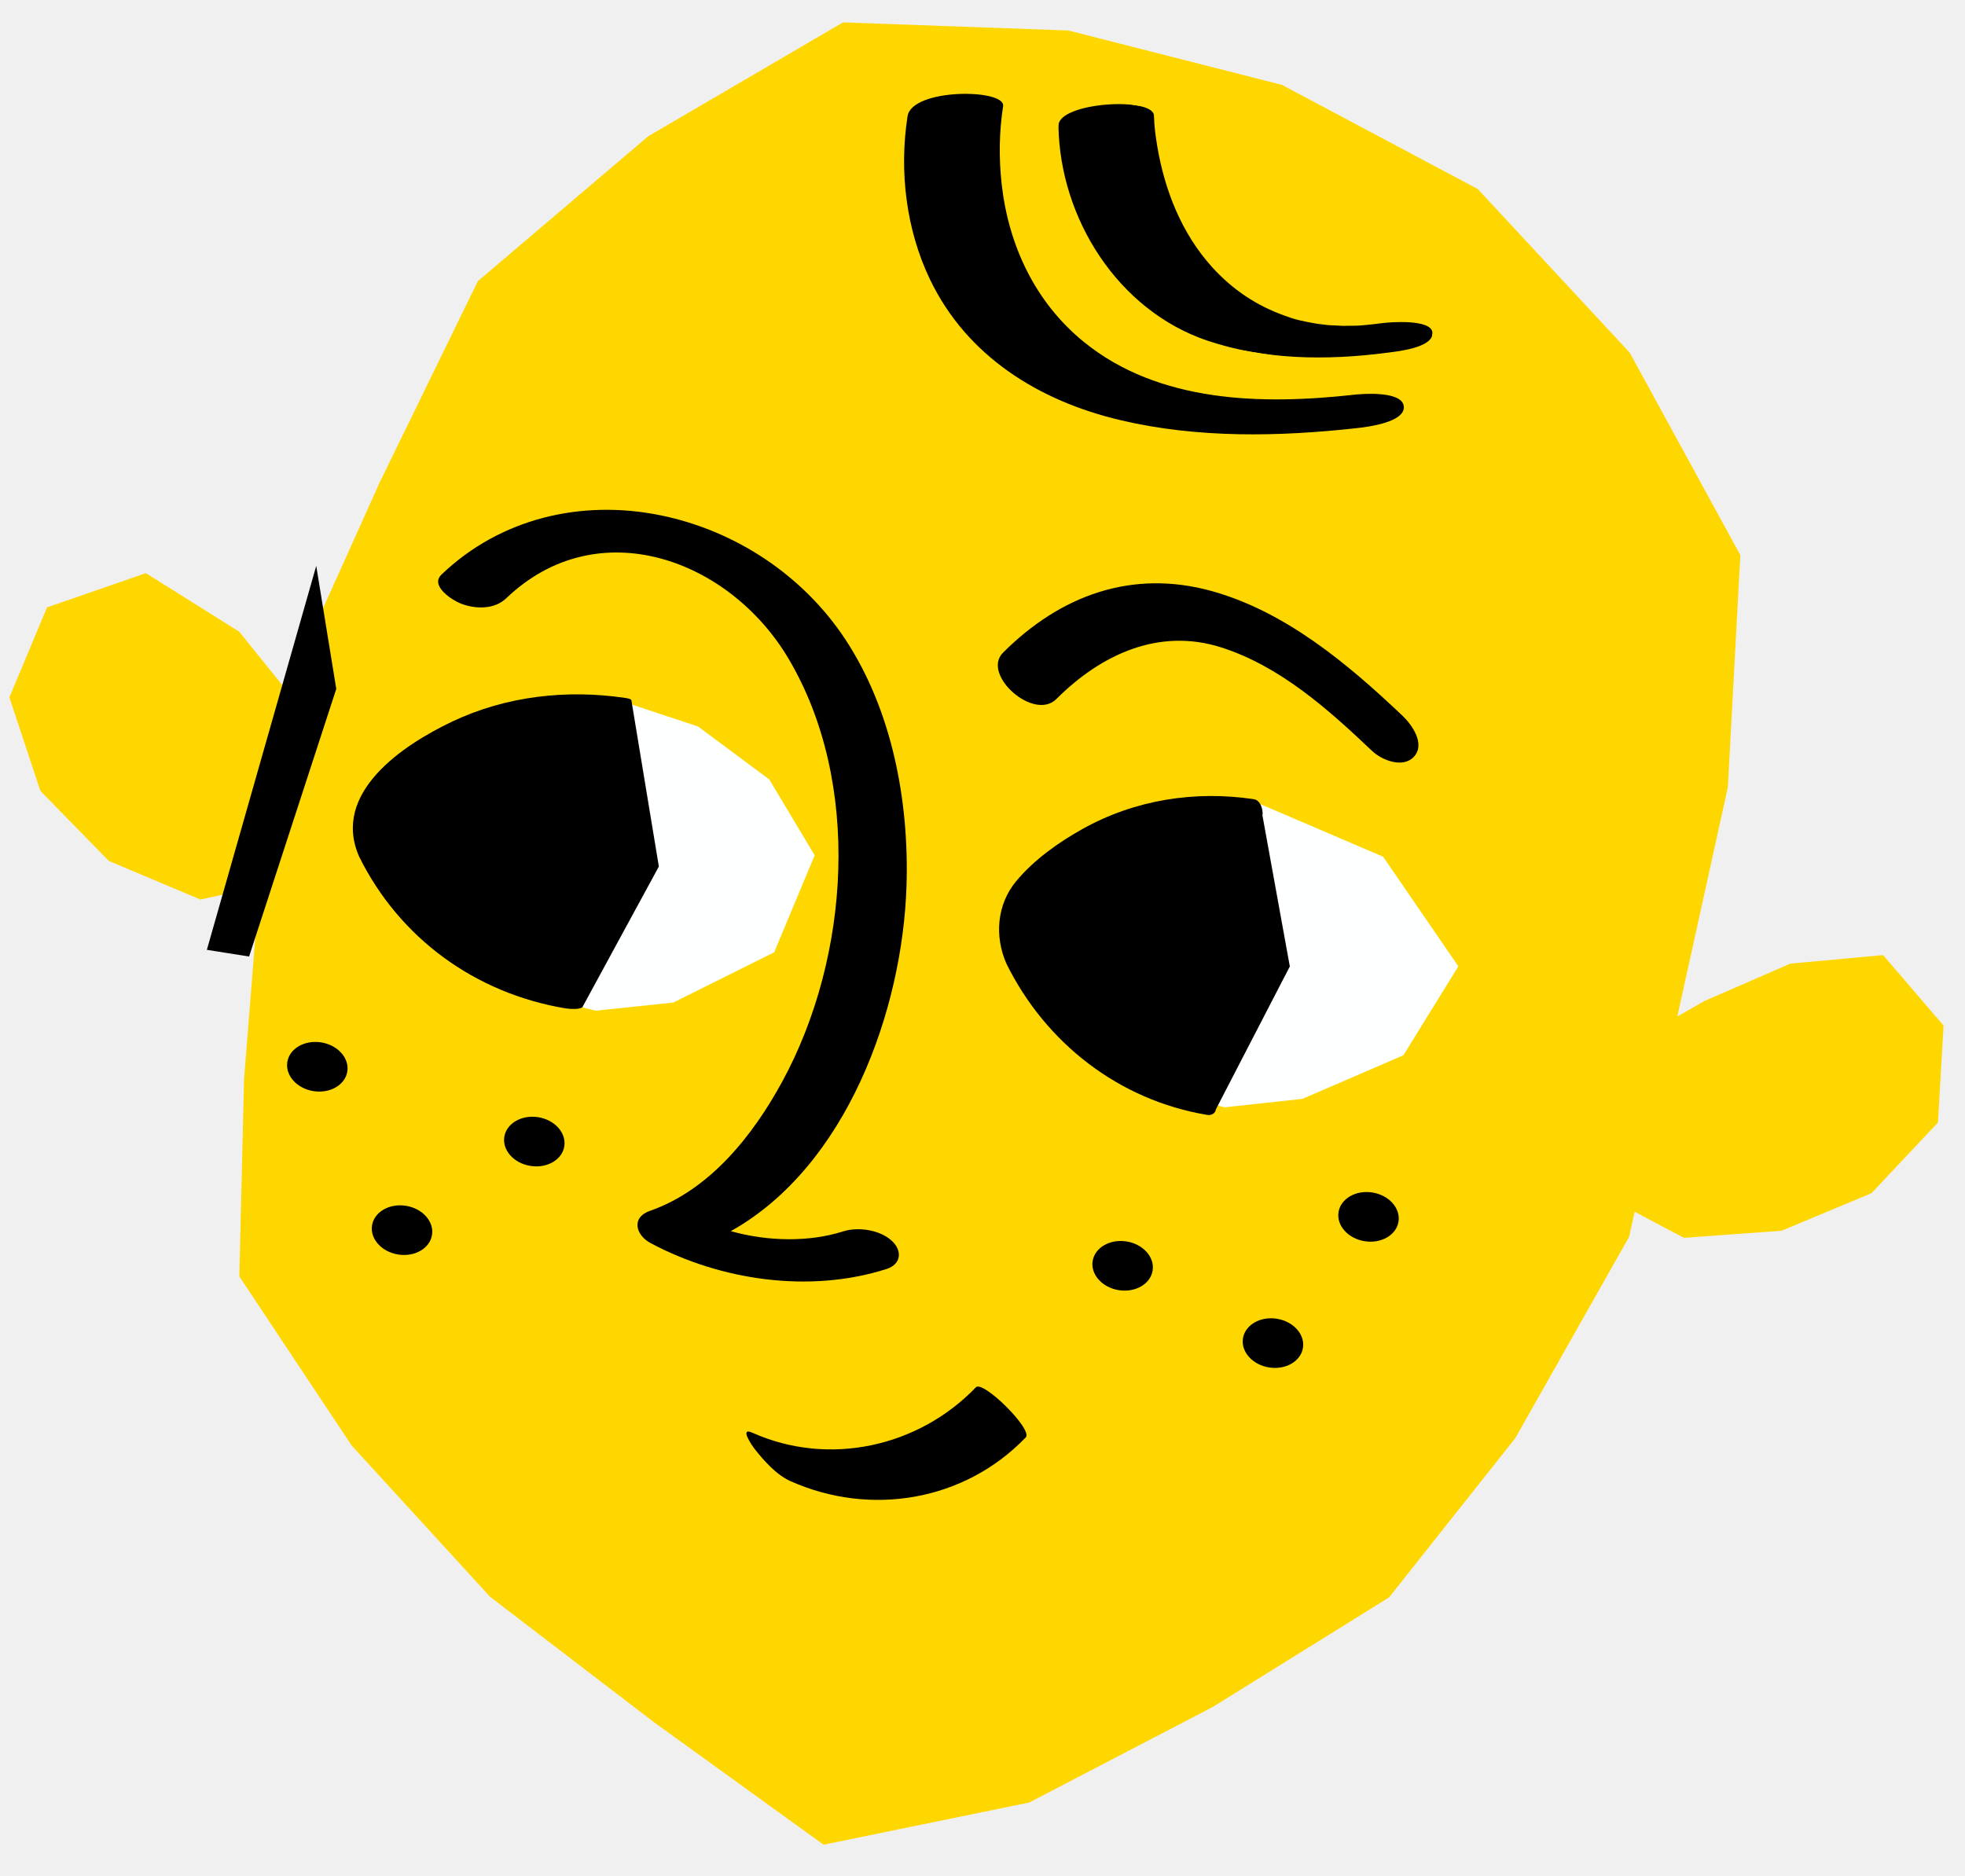
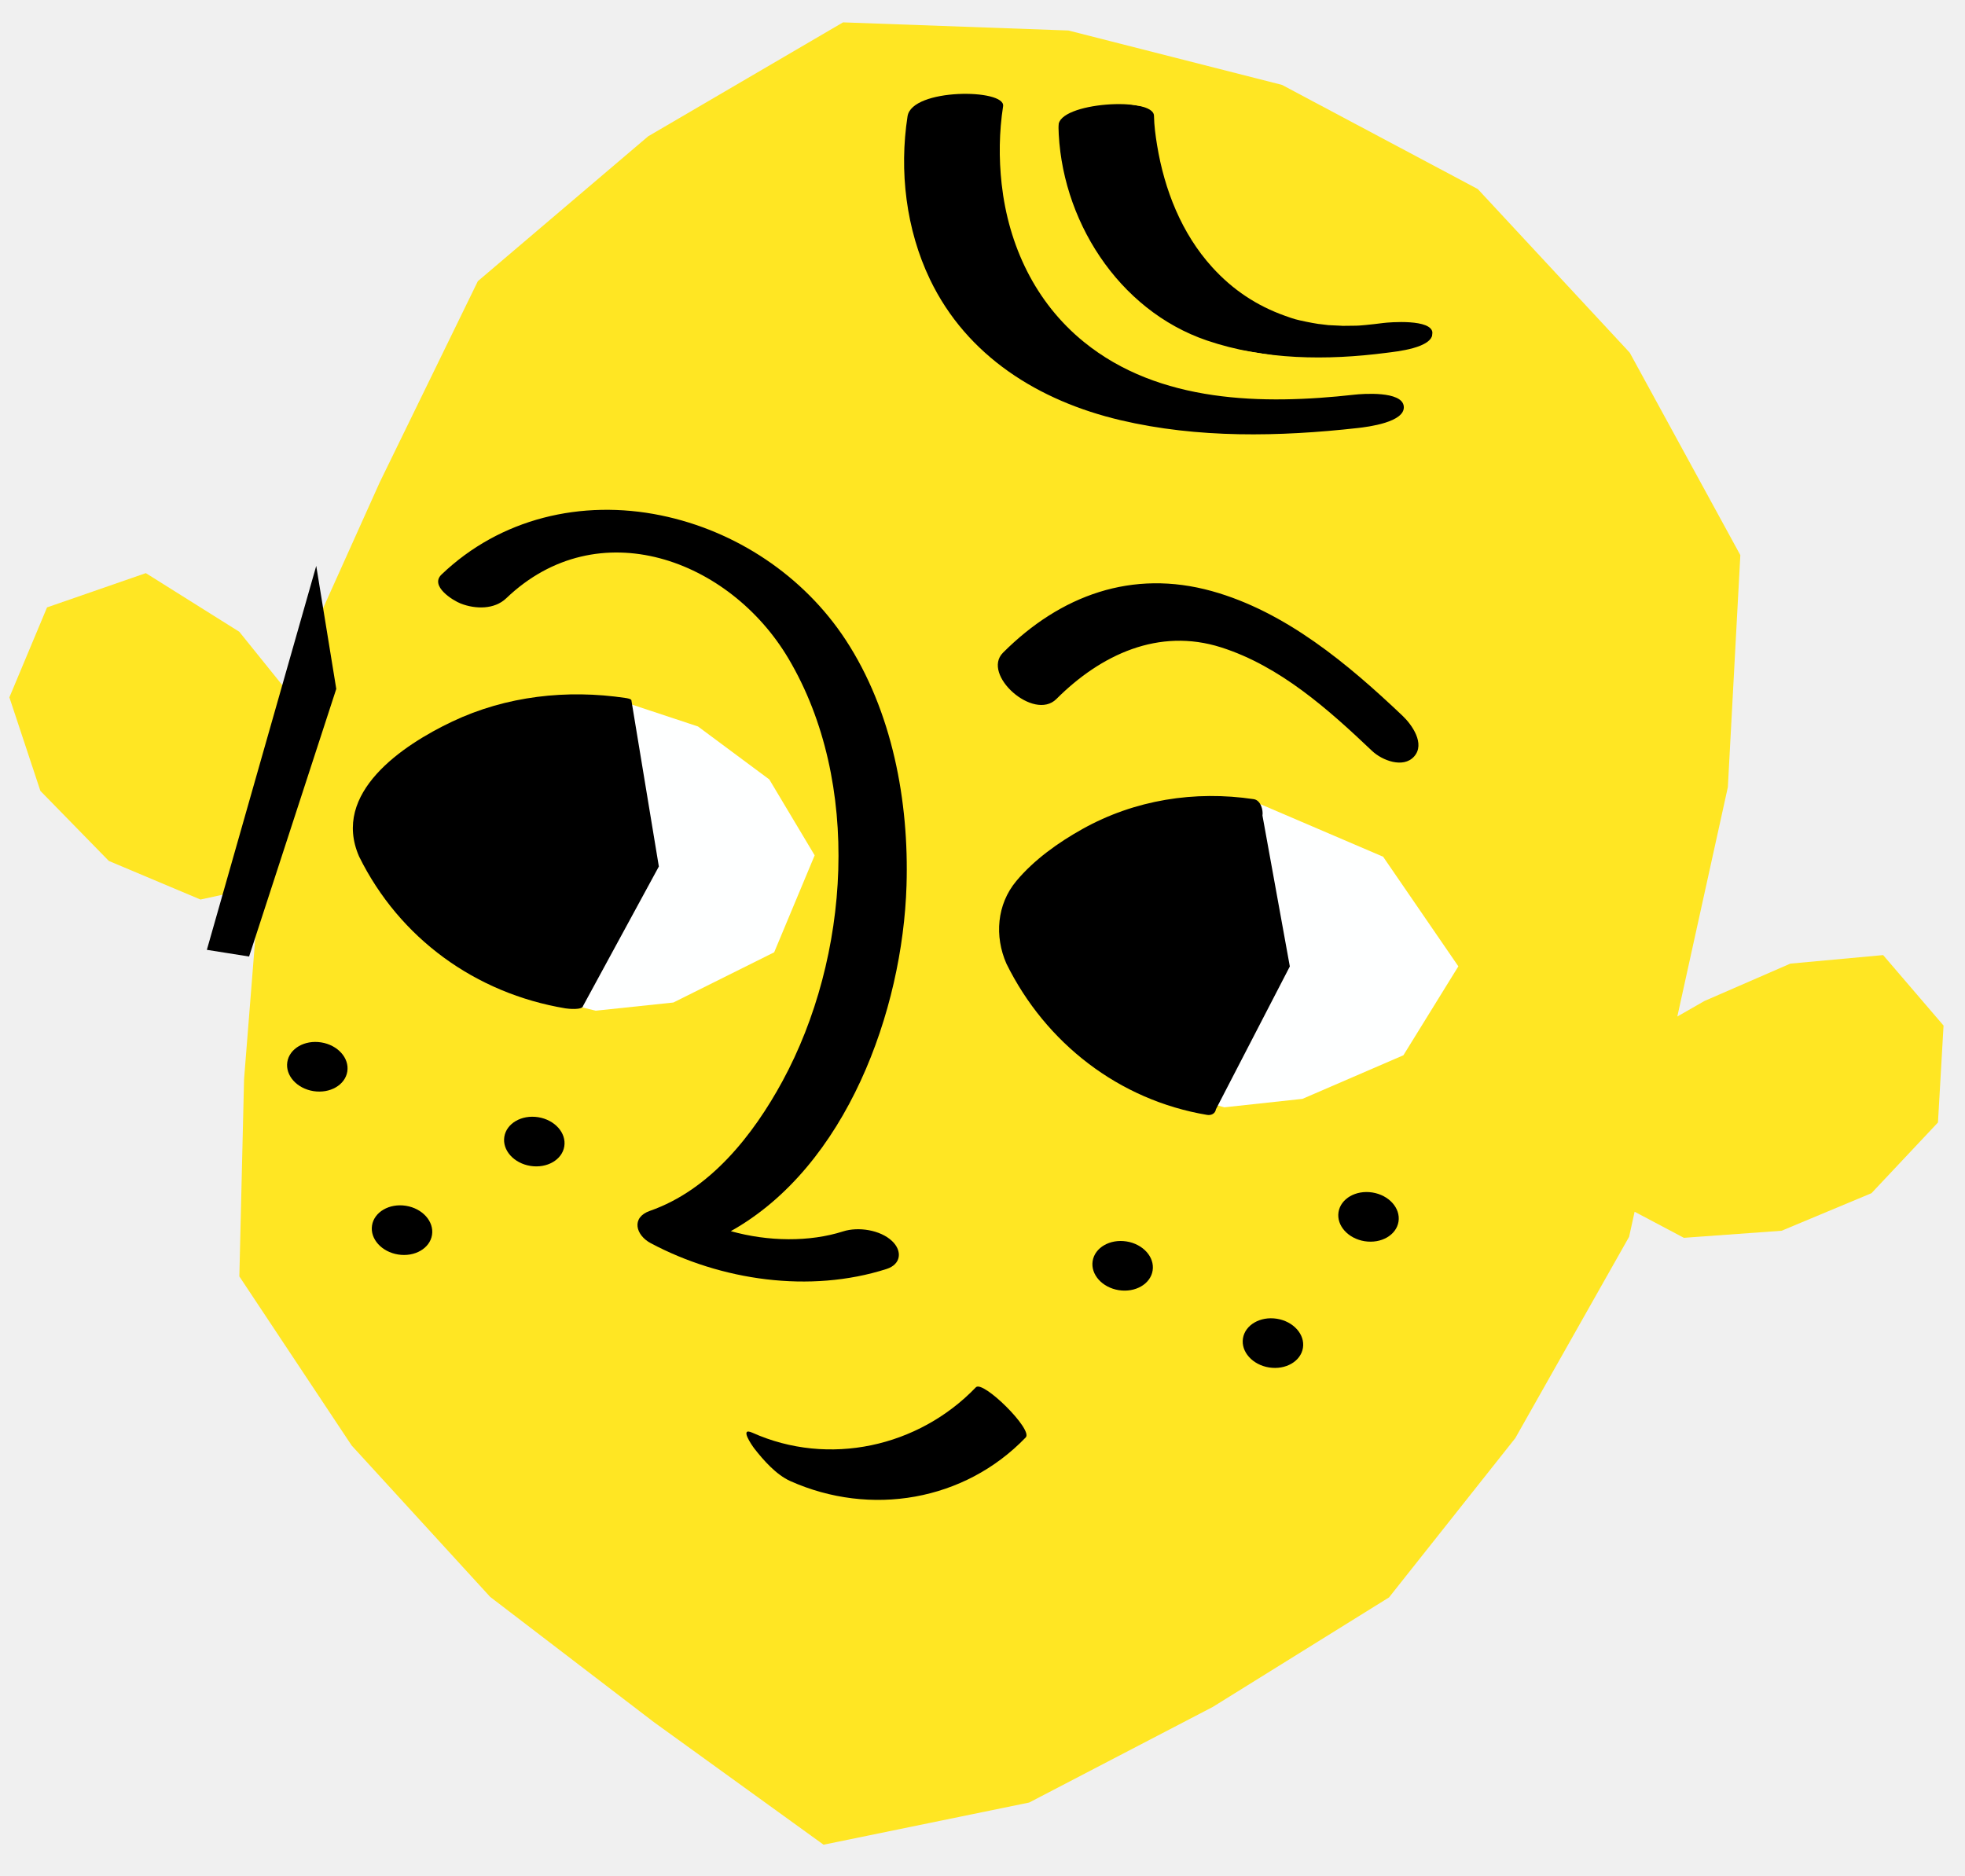
<svg xmlns="http://www.w3.org/2000/svg" height="105" viewBox="0 0 110 105" width="110">
  <mask id="a" fill="#fff">
    <path d="m.352.305h22.511v12.625h-22.511z" fill="#fff" fill-rule="evenodd" />
  </mask>
  <g fill="none" fill-rule="evenodd">
-     <path d="m51.984 6.924-10.68 6.756-9.246 8.438-5.094 11.441-4.743 11.612-.029.261-2.795-3.232-5.343-3.098-5.46 2.11-1.931 5.107 1.917 5.173 3.967 3.786 5.202 1.98 3.27-.833-.481 10.798.122 11.046 6.615 9.243 8.044 8.198 9.397 6.683 9.739 6.531 11.42-2.761 10.085-5.708 9.646-6.472 6.754-9.16 5.973-11.486.259-1.413 2.808 1.363 5.451-.586 4.956-2.277 3.582-4.087.123-5.433-3.518-3.825-5.173.658-4.731 2.258-1.49.923.058-.314 2.321-12.617.245-13.008-6.584-11.112-8.82-8.857-11.157-5.445-12.054-2.626z" fill="gold" transform="matrix(.9993908 .0348995 -.0348995 .9993908 -4.517003 -7.481999)" />
+     <path d="m51.984 6.924-10.68 6.756-9.246 8.438-5.094 11.441-4.743 11.612-.029.261-2.795-3.232-5.343-3.098-5.46 2.11-1.931 5.107 1.917 5.173 3.967 3.786 5.202 1.98 3.27-.833-.481 10.798.122 11.046 6.615 9.243 8.044 8.198 9.397 6.683 9.739 6.531 11.42-2.761 10.085-5.708 9.646-6.472 6.754-9.16 5.973-11.486.259-1.413 2.808 1.363 5.451-.586 4.956-2.277 3.582-4.087.123-5.433-3.518-3.825-5.173.658-4.731 2.258-1.49.923.058-.314 2.321-12.617.245-13.008-6.584-11.112-8.82-8.857-11.157-5.445-12.054-2.626z" fill="#ffe623" transform="matrix(.9993908 .0348995 -.0348995 .9993908 -4.517003 -7.481999)" />
    <path d="m27.139 14.987c-4.963 1.363-10.714 2.178-15.42-.553-3.03-1.759-5.004-4.671-5.923-8.01-.385-1.404-.596-2.859-.601-4.314-.005-.998-5.2-.208-5.195 1.392.01 3.096.905 6.272 2.67 8.827 2.713 3.93 7.094 5.767 11.762 6.114 4.439.332 8.926-.472 13.192-1.644.533-.147 2.586-.736 2.353-1.602-.226-.85-2.392-.333-2.84-.21" fill="#000" transform="matrix(.9876883 .1564345 -.1564345 .9876883 51.35223 3.049141)" />
    <path d="m22.853 10.293c-.156-.78-2.477-.214-2.814-.114-.326.095-.654.188-.983.272l-.307.075-.173.036c-.26.046-.52.091-.78.133.066-.016-.621.068-.765.08-.11.007-.567.018-.555.022-.223 0-.447-.003-.67-.014-.622-.03-.682-.036-1.252-.143-1.656-.31-3.114-.974-4.452-2.048-1.99-1.596-3.323-3.865-4.118-6.264-.173-.523-.334-1.059-.43-1.602-.187-1.071-5.422.087-5.194 1.392.898 5.12 4.908 9.68 10.1 10.572 3.336.574 6.795.057 10.015-.89.52-.154 2.547-.674 2.38-1.507" fill="#000" mask="url(#a)" transform="matrix(.9876883 .1564345 -.1564345 .9876883 59.22731 4.89581)" />
    <path d="m88.124 55.223-5.119-5.402-7.221-1.825-4.239.649-3.987 1.617-3.243 2.836-1.033 5.661 4.656 4.36 4.114 1.481 4.371.467 4.243-1.151 5.199-3.295z" fill="#feffff" transform="matrix(.9876883 .1564345 -.1564345 .9876883 3.237658 -14.22835)" />
    <g transform="matrix(.9876883 .1564345 -.1564345 .9876883 16.01067 24.53705)">
      <path d="m47.462 14.628c-1.215.954-2.41 2.125-3.206 3.459-.875 1.463-.727 3.248.177 4.656 2.869 4.056 7.426 6.562 12.42 6.605.229.003.44-.137.44-.392l2.834-8.542-2.834-8.103c0-.315-.236-.835-.626-.83-3.335.029-6.572 1.077-9.205 3.147zm16.706-9.058c-3.461-2.38-7.378-4.738-11.635-5.227-4.602-.528-8.338 1.554-11.012 5.234-1.017 1.4 2.309 3.537 3.357 2.094 2.064-2.84 5.029-4.854 8.663-4.297 3.41.522 6.46 2.487 9.25 4.405.627.431 1.87.707 2.367-.058.523-.804-.4-1.746-.99-2.151m-23.626 33.514c-.75-.517-2-.507-2.795-.106-1.755.884-4.042 1.223-6.21.97 5.838-4.598 7.568-13.714 6.688-20.653-.592-4.669-2.313-9.522-5.518-13.051-2.887-3.176-7.03-5.072-11.309-5.264-4.522-.203-8.85 1.566-11.608 5.195-.558.735.846 1.332 1.327 1.436.86.183 1.908.037 2.462-.694 4.305-5.662 12.011-4.11 16.133.866 5.152 6.217 6.003 15.982 3.369 23.417-1.149 3.246-3.06 6.651-6.195 8.334-.988.53-.58 1.467.333 1.781 4.201 1.447 9.232 1.392 13.263-.641.764-.387.72-1.136.06-1.59" fill="#000" />
      <path d="m32.882 18.432-3.172-3.799-4.408-2.305-4.896-.804-.076.047-.064-.027-4.375.745-3.953 1.996-3.197 3.063.088 5.839 4.855 3.954 4.104 1.436 4.35.363 4.22-1.132 5.135-3.66z" fill="#feffff" />
      <path d="m11.674 14.207c-2.534 1.733-6.071 5.003-3.968 8.282 2.952 4.173 7.637 6.543 12.732 6.587.152.002.96-.04.96-.293l2.967-8.369-2.967-8.93c0-.104-.298-.097-.346-.097-3.322.029-6.622.935-9.378 2.82zm-6.7-.789-2.477 15.562h-2.393l2.685-22.189zm32.04 39.827c4.745 1.281 9.81-.413 12.637-4.476.346-.497-2.87-2.801-3.195-2.334-2.652 3.81-7.44 5.69-11.963 4.469-.792-.214.093.711.251.86.607.568 1.443 1.258 2.27 1.481m31.357-19.672c0 .762-.76 1.38-1.7 1.38-.938 0-1.7-.618-1.7-1.38 0-.763.762-1.382 1.7-1.382.94 0 1.7.619 1.7 1.382m-13.166 4.859c0 .763-.76 1.381-1.7 1.381-.938 0-1.7-.618-1.7-1.381s.762-1.381 1.7-1.381c.94 0 1.7.618 1.7 1.38m8.988 2.959c0 .763-.76 1.381-1.7 1.381-.938 0-1.7-.618-1.7-1.38 0-.764.762-1.382 1.7-1.382.94 0 1.7.618 1.7 1.381m-55.258-6.912c0 .763-.76 1.381-1.7 1.381-.939 0-1.7-.618-1.7-1.381s.761-1.381 1.7-1.381c.94 0 1.7.618 1.7 1.38m12.653 2.238c0 .763-.76 1.38-1.7 1.38-.938 0-1.7-.617-1.7-1.38s.762-1.382 1.7-1.382c.94 0 1.7.619 1.7 1.382m-6.538 6.057c0 .763-.76 1.38-1.7 1.38-.937 0-1.7-.617-1.7-1.38s.763-1.382 1.7-1.382c.94 0 1.7.619 1.7 1.382" fill="#000" />
    </g>
  </g>
</svg>
